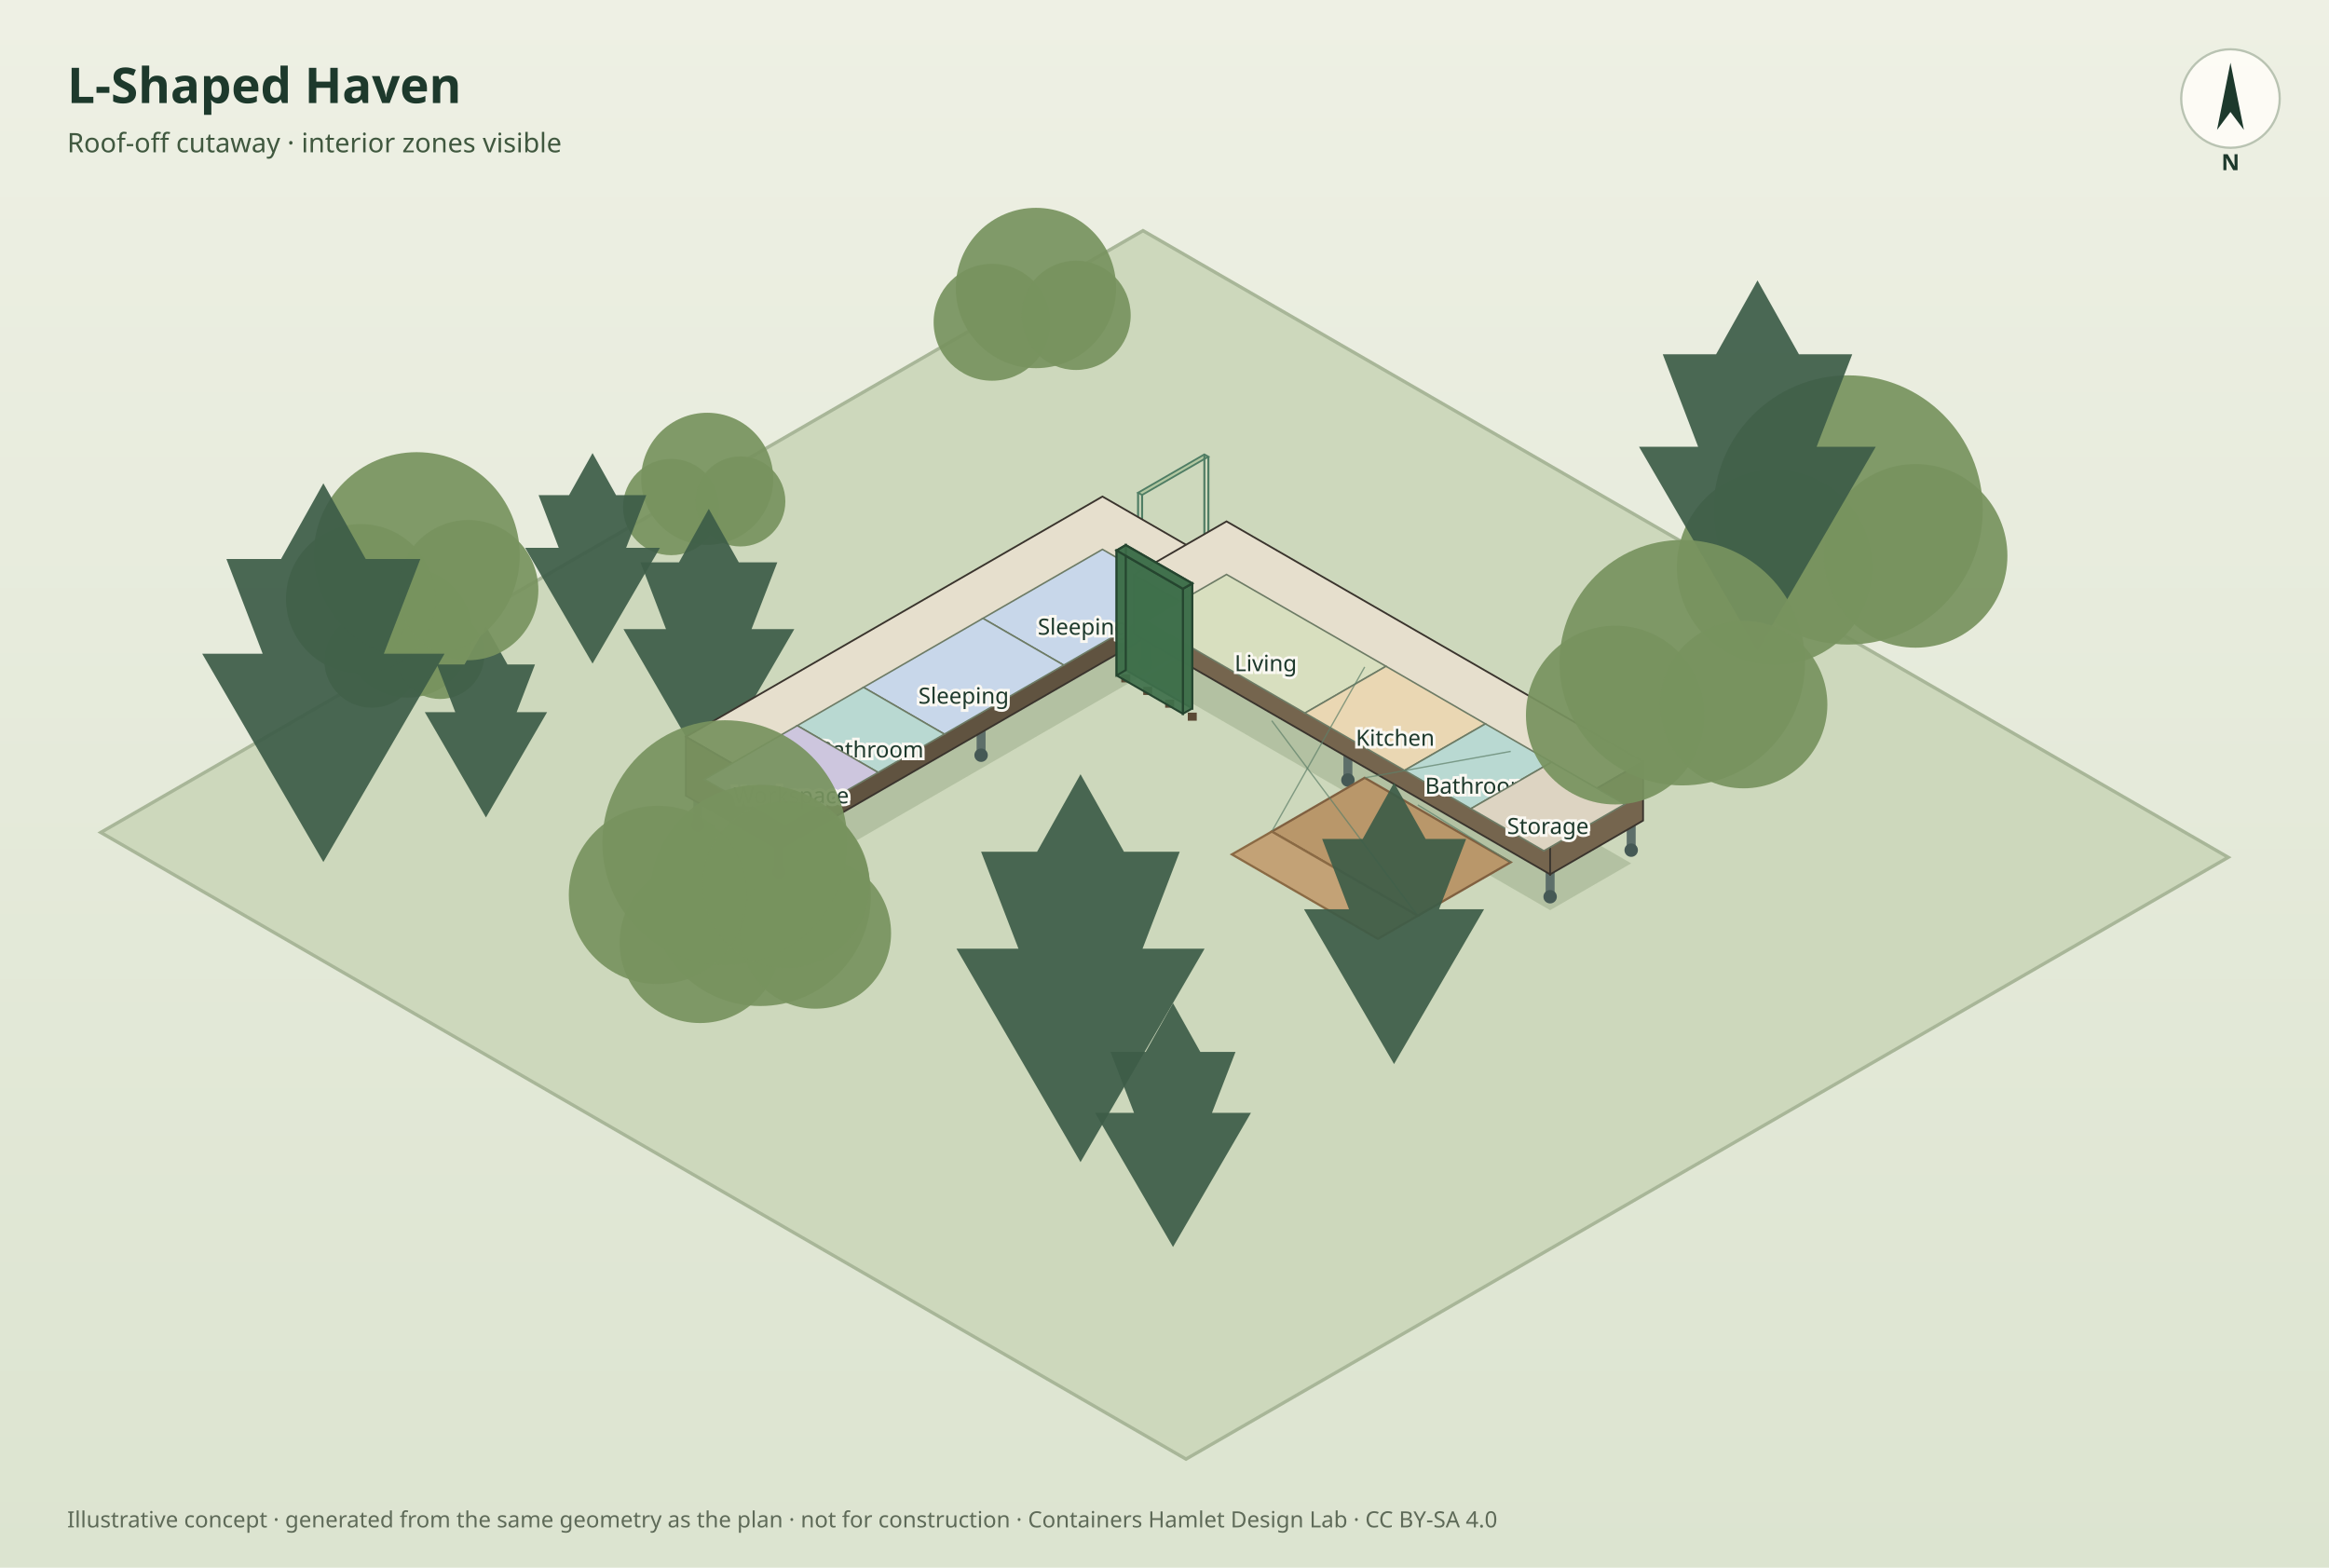
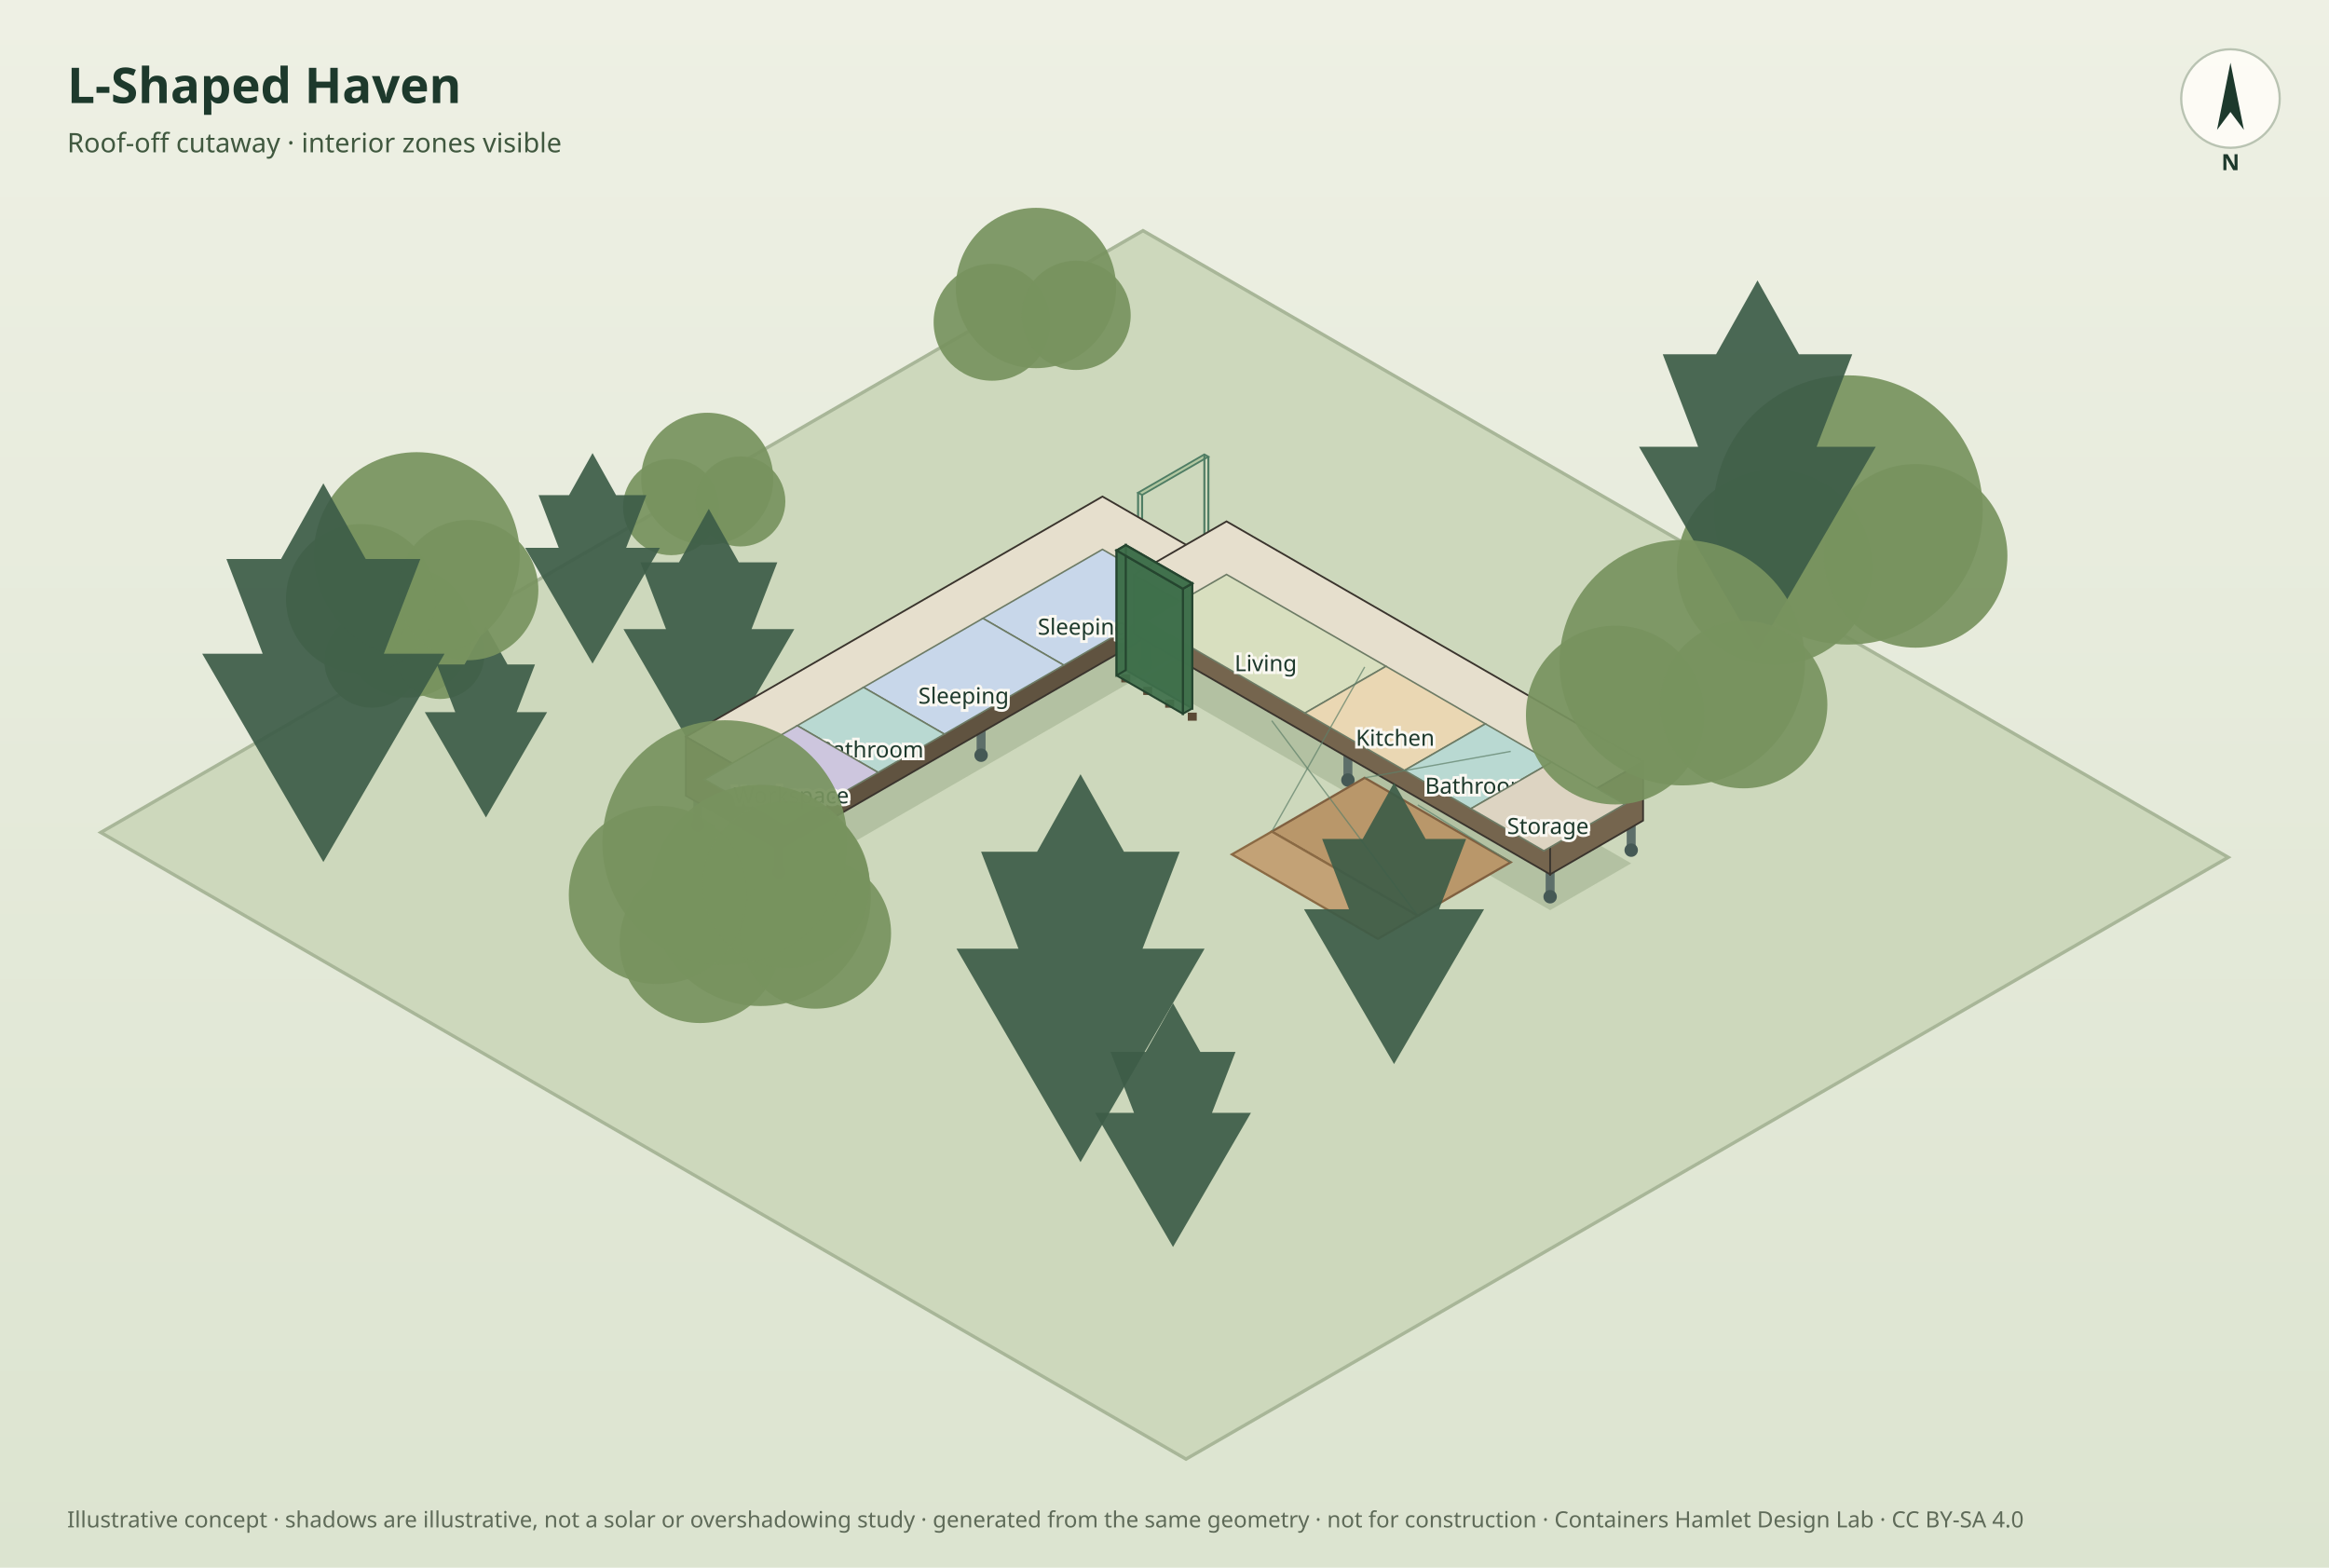
<svg xmlns="http://www.w3.org/2000/svg" viewBox="0 0 1040 700" role="img" aria-labelledby="concept-l-shaped-haven-cutaway-t concept-l-shaped-haven-cutaway-d" data-plan-scale="17.1" data-plan-width="1040">
  <defs>
    <linearGradient id="concept-l-shaped-haven-cutaway-sky" x1="0" y1="0" x2="0" y2="1">
      <stop offset="0" stop-color="#eef0e4" />
      <stop offset="1" stop-color="#dce4d0" />
    </linearGradient>
  </defs>
  <rect width="1040" height="700" fill="url(#concept-l-shaped-haven-cutaway-sky)" />
  <path d="M510.4 103L995 382.8L529.6 651.5L45 371.7Z" fill="#cdd8bc" stroke="#a8b698" stroke-width="1.5" />
  <g fill="#78935f" fill-opacity="0.92">
    <circle cx="181.9" cy="282.4" r="29.1" />
    <circle cx="166" cy="294.8" r="21.2" />
    <circle cx="196.5" cy="292.3" r="19.8" />
  </g>
  <g fill="#78935f" fill-opacity="0.92">
    <circle cx="315.8" cy="213.8" r="29.5" />
    <circle cx="299.7" cy="226.4" r="21.5" />
    <circle cx="330.6" cy="223.9" r="20.1" />
  </g>
  <g fill="#3d5d48" fill-opacity="0.92">
    <path d="M217 365L244.3 318L230.7 318L238.9 296.7L226.6 296.7L217 279.6L207.4 296.7L195.1 296.7L203.3 318L189.7 318Z" />
  </g>
  <g fill="#3d5d48" fill-opacity="0.92">
    <path d="M316.5 346.6L354.7 280.9L335.6 280.9L347.1 251.1L329.9 251.1L316.5 227.2L303.2 251.1L286 251.1L297.4 280.9L278.4 280.9Z" />
  </g>
  <g fill="#3d5d48" fill-opacity="0.92">
    <path d="M264.6 296.3L294.7 244.6L279.6 244.6L288.6 221.1L275.1 221.1L264.6 202.3L254.1 221.1L240.5 221.1L249.5 244.6L234.5 244.6Z" />
  </g>
  <g fill="#78935f" fill-opacity="0.92">
    <circle cx="462.6" cy="128.6" r="35.8" />
    <circle cx="443" cy="143.9" r="26.1" />
    <circle cx="480.5" cy="140.8" r="24.4" />
  </g>
  <g fill="#78935f" fill-opacity="0.92">
    <circle cx="186.1" cy="247.9" r="46" />
    <circle cx="161.1" cy="267.4" r="33.4" />
    <circle cx="209.1" cy="263.5" r="31.3" />
  </g>
  <g fill="#78935f" fill-opacity="0.92">
    <circle cx="825.3" cy="227.7" r="60.1" />
    <circle cx="792.5" cy="253.3" r="43.7" />
    <circle cx="855.4" cy="248.2" r="41" />
  </g>
  <g fill="#3d5d48" fill-opacity="0.92">
    <path d="M784.8 290.4L837.6 199.5L811.2 199.5L827.1 158.2L803.3 158.2L784.8 125.2L766.3 158.2L742.5 158.2L758.3 199.5L731.9 199.5Z" />
  </g>
  <path d="M537.8 266.4 539.6 267.4 510 284.5 508.2 283.5Z" fill="#9ab886" fill-opacity="0.3" stroke="#4f7d64" stroke-width="0.8" />
  <path d="M537.8 202.9 539.6 203.9 510 221 508.2 220Z" fill="#6f9d5b" fill-opacity="0.28" stroke="#4f7d64" stroke-width="0.8" />
  <path d="M537.8 266.4L537.8 202.9" stroke="#4f7d64" stroke-width="0.9" />
  <path d="M539.6 267.4L539.6 203.9" stroke="#4f7d64" stroke-width="0.9" />
  <path d="M510 284.5L510 221" stroke="#4f7d64" stroke-width="0.9" />
  <path d="M508.2 283.5L508.2 220" stroke="#4f7d64" stroke-width="0.9" />
  <path d="M528.4 291 347.8 395.3 311.6 374.4 492.3 270.2Z" fill="#9eae8d" fill-opacity="0.55" />
  <line x1="528.4" y1="285" x2="528.4" y2="271.9" stroke="#5d6f6a" stroke-width="4" />
  <circle cx="528.4" cy="285" r="3" fill="#455955" />
  <line x1="347.8" y1="389.3" x2="347.8" y2="376.2" stroke="#5d6f6a" stroke-width="4" />
  <circle cx="347.8" cy="389.3" r="3" fill="#455955" />
  <line x1="311.6" y1="368.4" x2="311.6" y2="355.3" stroke="#5d6f6a" stroke-width="4" />
  <circle cx="311.6" cy="368.4" r="3" fill="#455955" />
  <line x1="492.3" y1="264.2" x2="492.3" y2="251" stroke="#5d6f6a" stroke-width="4" />
  <circle cx="492.3" cy="264.2" r="3" fill="#455955" />
  <line x1="438.1" y1="337.2" x2="438.1" y2="324" stroke="#5d6f6a" stroke-width="4" />
  <circle cx="438.1" cy="337.2" r="3" fill="#455955" />
  <line x1="401.9" y1="316.3" x2="401.9" y2="303.2" stroke="#5d6f6a" stroke-width="4" />
  <circle cx="401.9" cy="316.3" r="3" fill="#455955" />
  <path d="M533.7 245.6 347.8 353 306.3 329 492.3 221.7Z" fill="#e6dfcd" stroke="#3a342d" stroke-width="0.8" />
  <path d="M533.7 271.9 347.8 379.2 347.8 353 533.7 245.6Z" fill="#605340" stroke="#3a342d" stroke-width="0.8" />
  <path d="M347.8 379.2 306.3 355.3 306.3 329 347.8 353Z" fill="#75654e" stroke="#3a342d" stroke-width="0.8" />
  <path d="M528.4 266.2 475 297 438.9 276.1 492.3 245.3Z" fill="#c8d7ea" stroke="#6d7b65" stroke-width="0.7" />
  <text x="483.6" y="283.4" font-family="system-ui, sans-serif" font-size="10" text-anchor="middle" fill="#1d392c" stroke="#faf8f2" stroke-width="2.5" paint-order="stroke">Sleeping</text>
  <path d="M475 297 421.7 327.8 385.6 306.9 438.9 276.1Z" fill="#c8d7ea" stroke="#6d7b65" stroke-width="0.7" />
  <text x="430.3" y="314.2" font-family="system-ui, sans-serif" font-size="10" text-anchor="middle" fill="#1d392c" stroke="#faf8f2" stroke-width="2.5" paint-order="stroke">Sleeping</text>
  <path d="M421.7 327.8 392.1 344.9 356 324 385.6 306.9Z" fill="#b9d9d2" stroke="#6d7b65" stroke-width="0.7" />
  <text x="388.8" y="338.2" font-family="system-ui, sans-serif" font-size="10" text-anchor="middle" fill="#1d392c" stroke="#faf8f2" stroke-width="2.5" paint-order="stroke">Bathroom</text>
  <path d="M392.1 344.9 350.6 368.8 314.5 348 356 324Z" fill="#cdc6de" stroke="#6d7b65" stroke-width="0.7" />
  <text x="353.3" y="358.7" font-family="system-ui, sans-serif" font-size="10" text-anchor="middle" fill="#1d392c" stroke="#faf8f2" stroke-width="2.5" paint-order="stroke">Workspace</text>
  <path d="M547.7 281.3 728.4 385.5 692.2 406.4 511.6 302.1Z" fill="#9eae8d" fill-opacity="0.55" />
  <line x1="547.7" y1="275.3" x2="547.7" y2="262.1" stroke="#5d6f6a" stroke-width="4" />
  <circle cx="547.7" cy="275.3" r="3" fill="#455955" />
  <line x1="728.4" y1="379.6" x2="728.4" y2="366.4" stroke="#5d6f6a" stroke-width="4" />
  <circle cx="728.4" cy="379.6" r="3" fill="#455955" />
  <line x1="692.2" y1="400.4" x2="692.2" y2="387.3" stroke="#5d6f6a" stroke-width="4" />
  <circle cx="692.2" cy="400.4" r="3" fill="#455955" />
  <line x1="511.6" y1="296.1" x2="511.6" y2="283" stroke="#5d6f6a" stroke-width="4" />
  <circle cx="511.6" cy="296.1" r="3" fill="#455955" />
  <line x1="638.1" y1="327.4" x2="638.1" y2="314.3" stroke="#5d6f6a" stroke-width="4" />
  <circle cx="638.1" cy="327.4" r="3" fill="#455955" />
  <line x1="601.9" y1="348.3" x2="601.9" y2="335.1" stroke="#5d6f6a" stroke-width="4" />
  <circle cx="601.9" cy="348.3" r="3" fill="#455955" />
  <path d="M547.7 232.8 733.7 340.1 692.2 364.1 506.3 256.7Z" fill="#e6dfcd" stroke="#3a342d" stroke-width="0.8" />
  <path d="M506.3 283 692.2 390.4 692.2 364.1 506.3 256.7Z" fill="#75654e" stroke="#3a342d" stroke-width="0.8" />
  <path d="M733.7 366.4 692.2 390.4 692.2 364.1 733.7 340.1Z" fill="#75654e" stroke="#3a342d" stroke-width="0.8" />
  <path d="M547.7 256.5 618.9 297.5 582.7 318.4 511.6 277.3Z" fill="#d8dfbf" stroke="#6d7b65" stroke-width="0.7" />
  <text x="565.2" y="299.7" font-family="system-ui, sans-serif" font-size="10" text-anchor="middle" fill="#1d392c" stroke="#faf8f2" stroke-width="2.5" paint-order="stroke">Living</text>
  <path d="M618.9 297.5 663.3 323.2 627.2 344 582.7 318.4Z" fill="#ead7b3" stroke="#6d7b65" stroke-width="0.7" />
  <text x="623" y="333" font-family="system-ui, sans-serif" font-size="10" text-anchor="middle" fill="#1d392c" stroke="#faf8f2" stroke-width="2.5" paint-order="stroke">Kitchen</text>
  <path d="M663.3 323.2 692.9 340.3 656.8 361.1 627.2 344Z" fill="#b9d9d2" stroke="#6d7b65" stroke-width="0.7" />
  <text x="660" y="354.4" font-family="system-ui, sans-serif" font-size="10" text-anchor="middle" fill="#1d392c" stroke="#faf8f2" stroke-width="2.5" paint-order="stroke">Bathroom</text>
  <path d="M692.9 340.3 725.5 359.1 689.4 379.9 656.8 361.1Z" fill="#ddd4c2" stroke="#6d7b65" stroke-width="0.7" />
  <text x="691.2" y="372.4" font-family="system-ui, sans-serif" font-size="10" text-anchor="middle" fill="#1d392c" stroke="#faf8f2" stroke-width="2.5" paint-order="stroke">Storage</text>
  <path d="M609.4 347.3 674.6 385 633.1 408.9 567.9 371.3Z" fill="#b9976a" stroke="#806040" stroke-width="1" />
  <path d="M609.4 347.3L674.6 335.5" stroke="#5e8069" stroke-width="0.6" stroke-opacity="0.7" />
  <path d="M674.6 385L633.1 359.4" stroke="#5e8069" stroke-width="0.6" stroke-opacity="0.7" />
  <path d="M633.1 408.9L567.9 321.8" stroke="#5e8069" stroke-width="0.6" stroke-opacity="0.7" />
  <path d="M567.9 371.3L609.4 297.8" stroke="#5e8069" stroke-width="0.6" stroke-opacity="0.7" />
  <path d="M567.9 371.3 633.1 408.9 615.3 419.2 550.1 381.5Z" fill="#c3a276" stroke="#8a6a44" stroke-width="1" />
  <line x1="502.7" y1="304.7" x2="502.7" y2="301.1" stroke="#5b4a35" stroke-width="4" />
  <line x1="512.5" y1="310.3" x2="512.5" y2="306.7" stroke="#5b4a35" stroke-width="4" />
  <line x1="522.3" y1="316" x2="522.3" y2="312.4" stroke="#5b4a35" stroke-width="4" />
  <line x1="532.4" y1="321.8" x2="532.4" y2="318.2" stroke="#5b4a35" stroke-width="4" />
  <path d="M502.7 299.2 532.4 316.3 532.4 260.5 502.7 243.4Z" fill="#3f704b" fill-opacity="0.92" stroke="#25452f" stroke-width="0.9" />
  <path d="M532.4 316.3 528.2 318.7 528.2 262.9 532.4 260.5Z" fill="#3f704b" fill-opacity="0.92" stroke="#25452f" stroke-width="0.9" />
  <path d="M528.2 318.7 498.6 301.6 498.6 245.8 528.2 262.9Z" fill="#3f704b" fill-opacity="0.92" stroke="#25452f" stroke-width="0.9" />
  <path d="M498.6 301.6 502.7 299.2 502.7 243.4 498.6 245.8Z" fill="#3f704b" fill-opacity="0.92" stroke="#25452f" stroke-width="0.9" />
  <path d="M502.7 243.4 532.4 260.5 528.2 262.9 498.6 245.8Z" fill="#3f704b" fill-opacity="0.8" stroke="#25452f" stroke-width="1" />
  <g fill="#78935f" fill-opacity="0.92">
    <circle cx="339.5" cy="399.8" r="49.4" />
    <circle cx="312.6" cy="420.9" r="35.9" />
    <circle cx="364.2" cy="416.7" r="33.7" />
  </g>
  <g fill="#3d5d48" fill-opacity="0.92">
    <path d="M482.5 518.9L537.9 423.6L510.2 423.6L526.8 380.3L501.9 380.3L482.5 345.7L463.1 380.3L438.1 380.3L454.8 423.6L427.1 423.6Z" />
  </g>
  <g fill="#78935f" fill-opacity="0.92">
    <circle cx="323.7" cy="376.3" r="54.7" />
    <circle cx="293.8" cy="399.6" r="39.8" />
    <circle cx="351" cy="395" r="37.3" />
  </g>
  <g fill="#78935f" fill-opacity="0.92">
    <circle cx="751.2" cy="295.9" r="54.8" />
    <circle cx="721.3" cy="319.3" r="39.9" />
    <circle cx="778.6" cy="314.6" r="37.4" />
  </g>
  <g fill="#3d5d48" fill-opacity="0.92">
    <path d="M144.4 384.9L198.5 291.9L171.4 291.9L187.7 249.6L163.3 249.6L144.4 215.8L125.5 249.6L101.1 249.6L117.3 291.9L90.3 291.9Z" />
  </g>
  <g fill="#3d5d48" fill-opacity="0.92">
    <path d="M523.8 556.8L558.6 496.9L541.2 496.9L551.7 469.7L536 469.7L523.8 447.9L511.6 469.7L495.9 469.7L506.4 496.9L489 496.9Z" />
  </g>
  <g fill="#3d5d48" fill-opacity="0.92">
    <path d="M622.5 475.1L662.7 406L642.6 406L654.7 374.6L636.6 374.6L622.5 349.5L608.5 374.6L590.4 374.6L602.4 406L582.3 406Z" />
  </g>
  <text x="30" y="46" font-family="system-ui, sans-serif" font-size="22" font-weight="800" fill="#1d392c">L-Shaped Haven</text>
  <text x="30" y="68" font-family="system-ui, sans-serif" font-size="12" fill="#40583f">Roof-off cutaway · interior zones visible</text>
  <g aria-hidden="true">
    <circle cx="996" cy="44" r="22" fill="#fffdf7" fill-opacity="0.9" stroke="#b9c3b2" />
    <path d="M996 28l6 30l-6 -8l-6 8z" fill="#1d392c" />
    <text x="996" y="76" text-anchor="middle" font-size="10" font-weight="700" font-family="system-ui, sans-serif" fill="#1d392c">N</text>
  </g>
-   <text x="30" y="682" font-family="system-ui, sans-serif" font-size="10" fill="#5e6a58">Illustrative concept · generated from the same geometry as the plan · not for construction · Containers Hamlet Design Lab · CC BY-SA 4.0</text>
+   <text x="30" y="682" font-family="system-ui, sans-serif" font-size="10" fill="#5e6a58">Illustrative concept · shadows are illustrative, not a solar or overshadowing study · generated from the same geometry · not for construction · Containers Hamlet Design Lab · CC BY-SA 4.0</text>
</svg>
